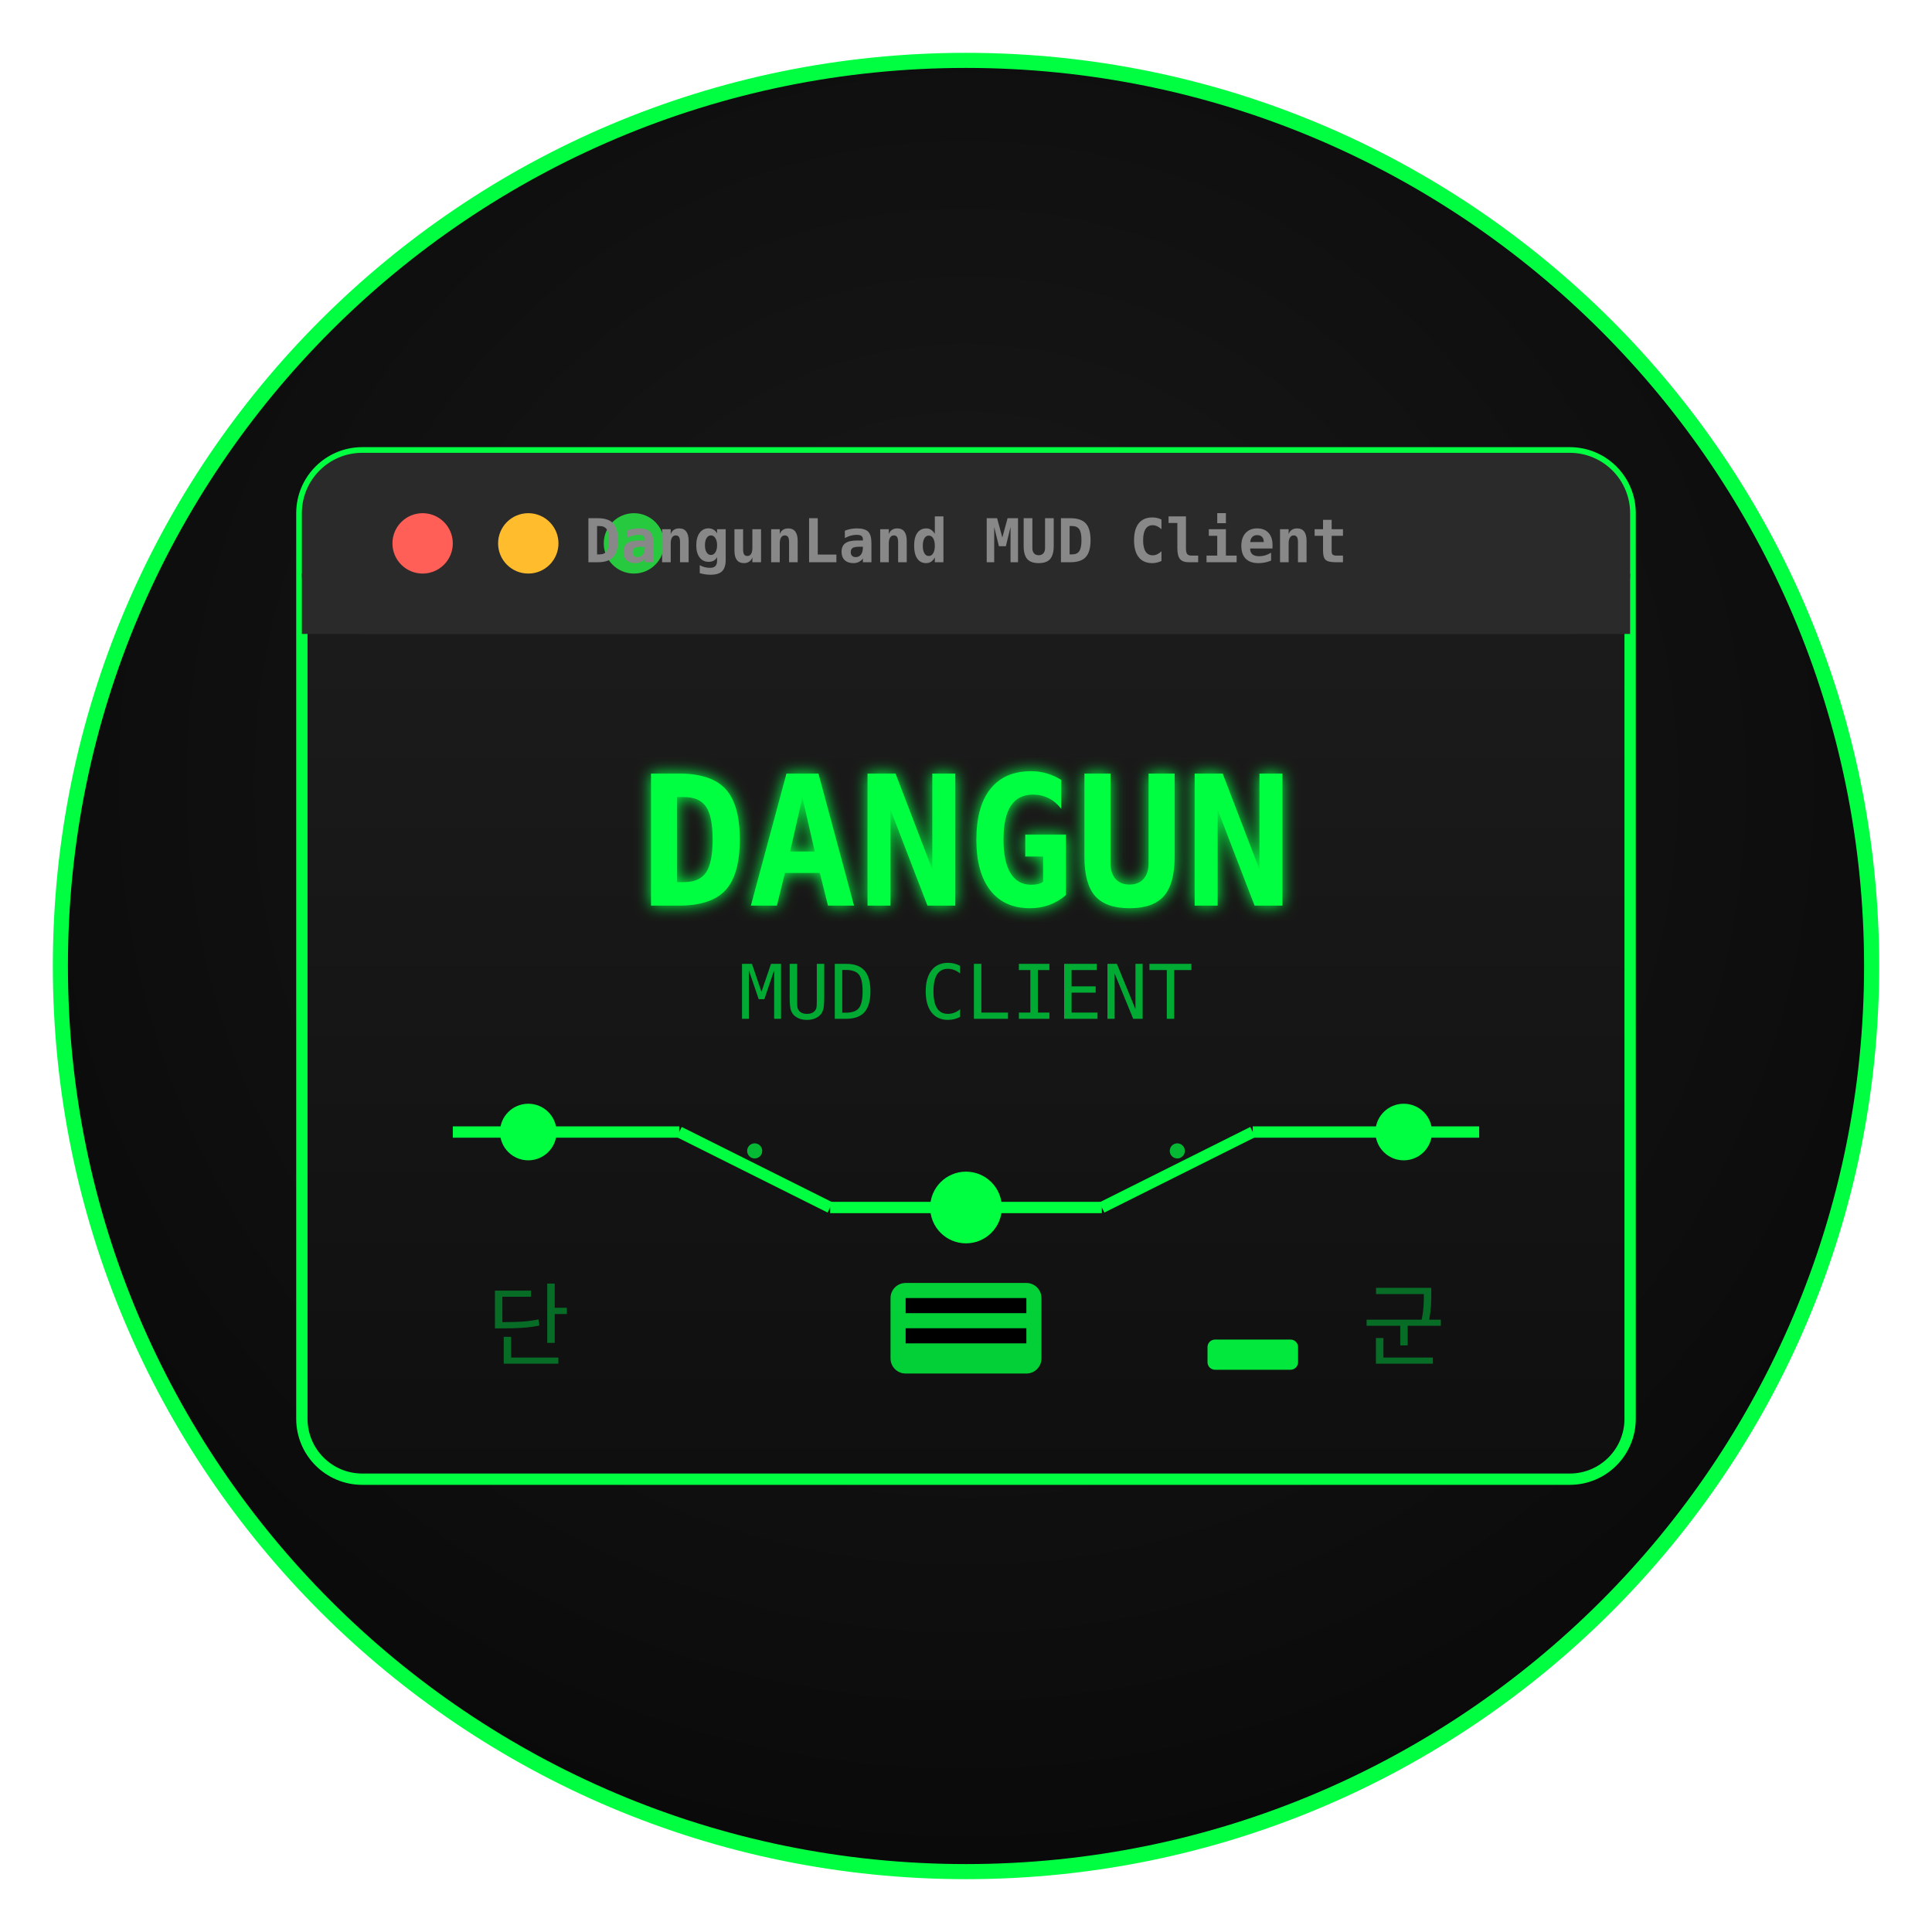
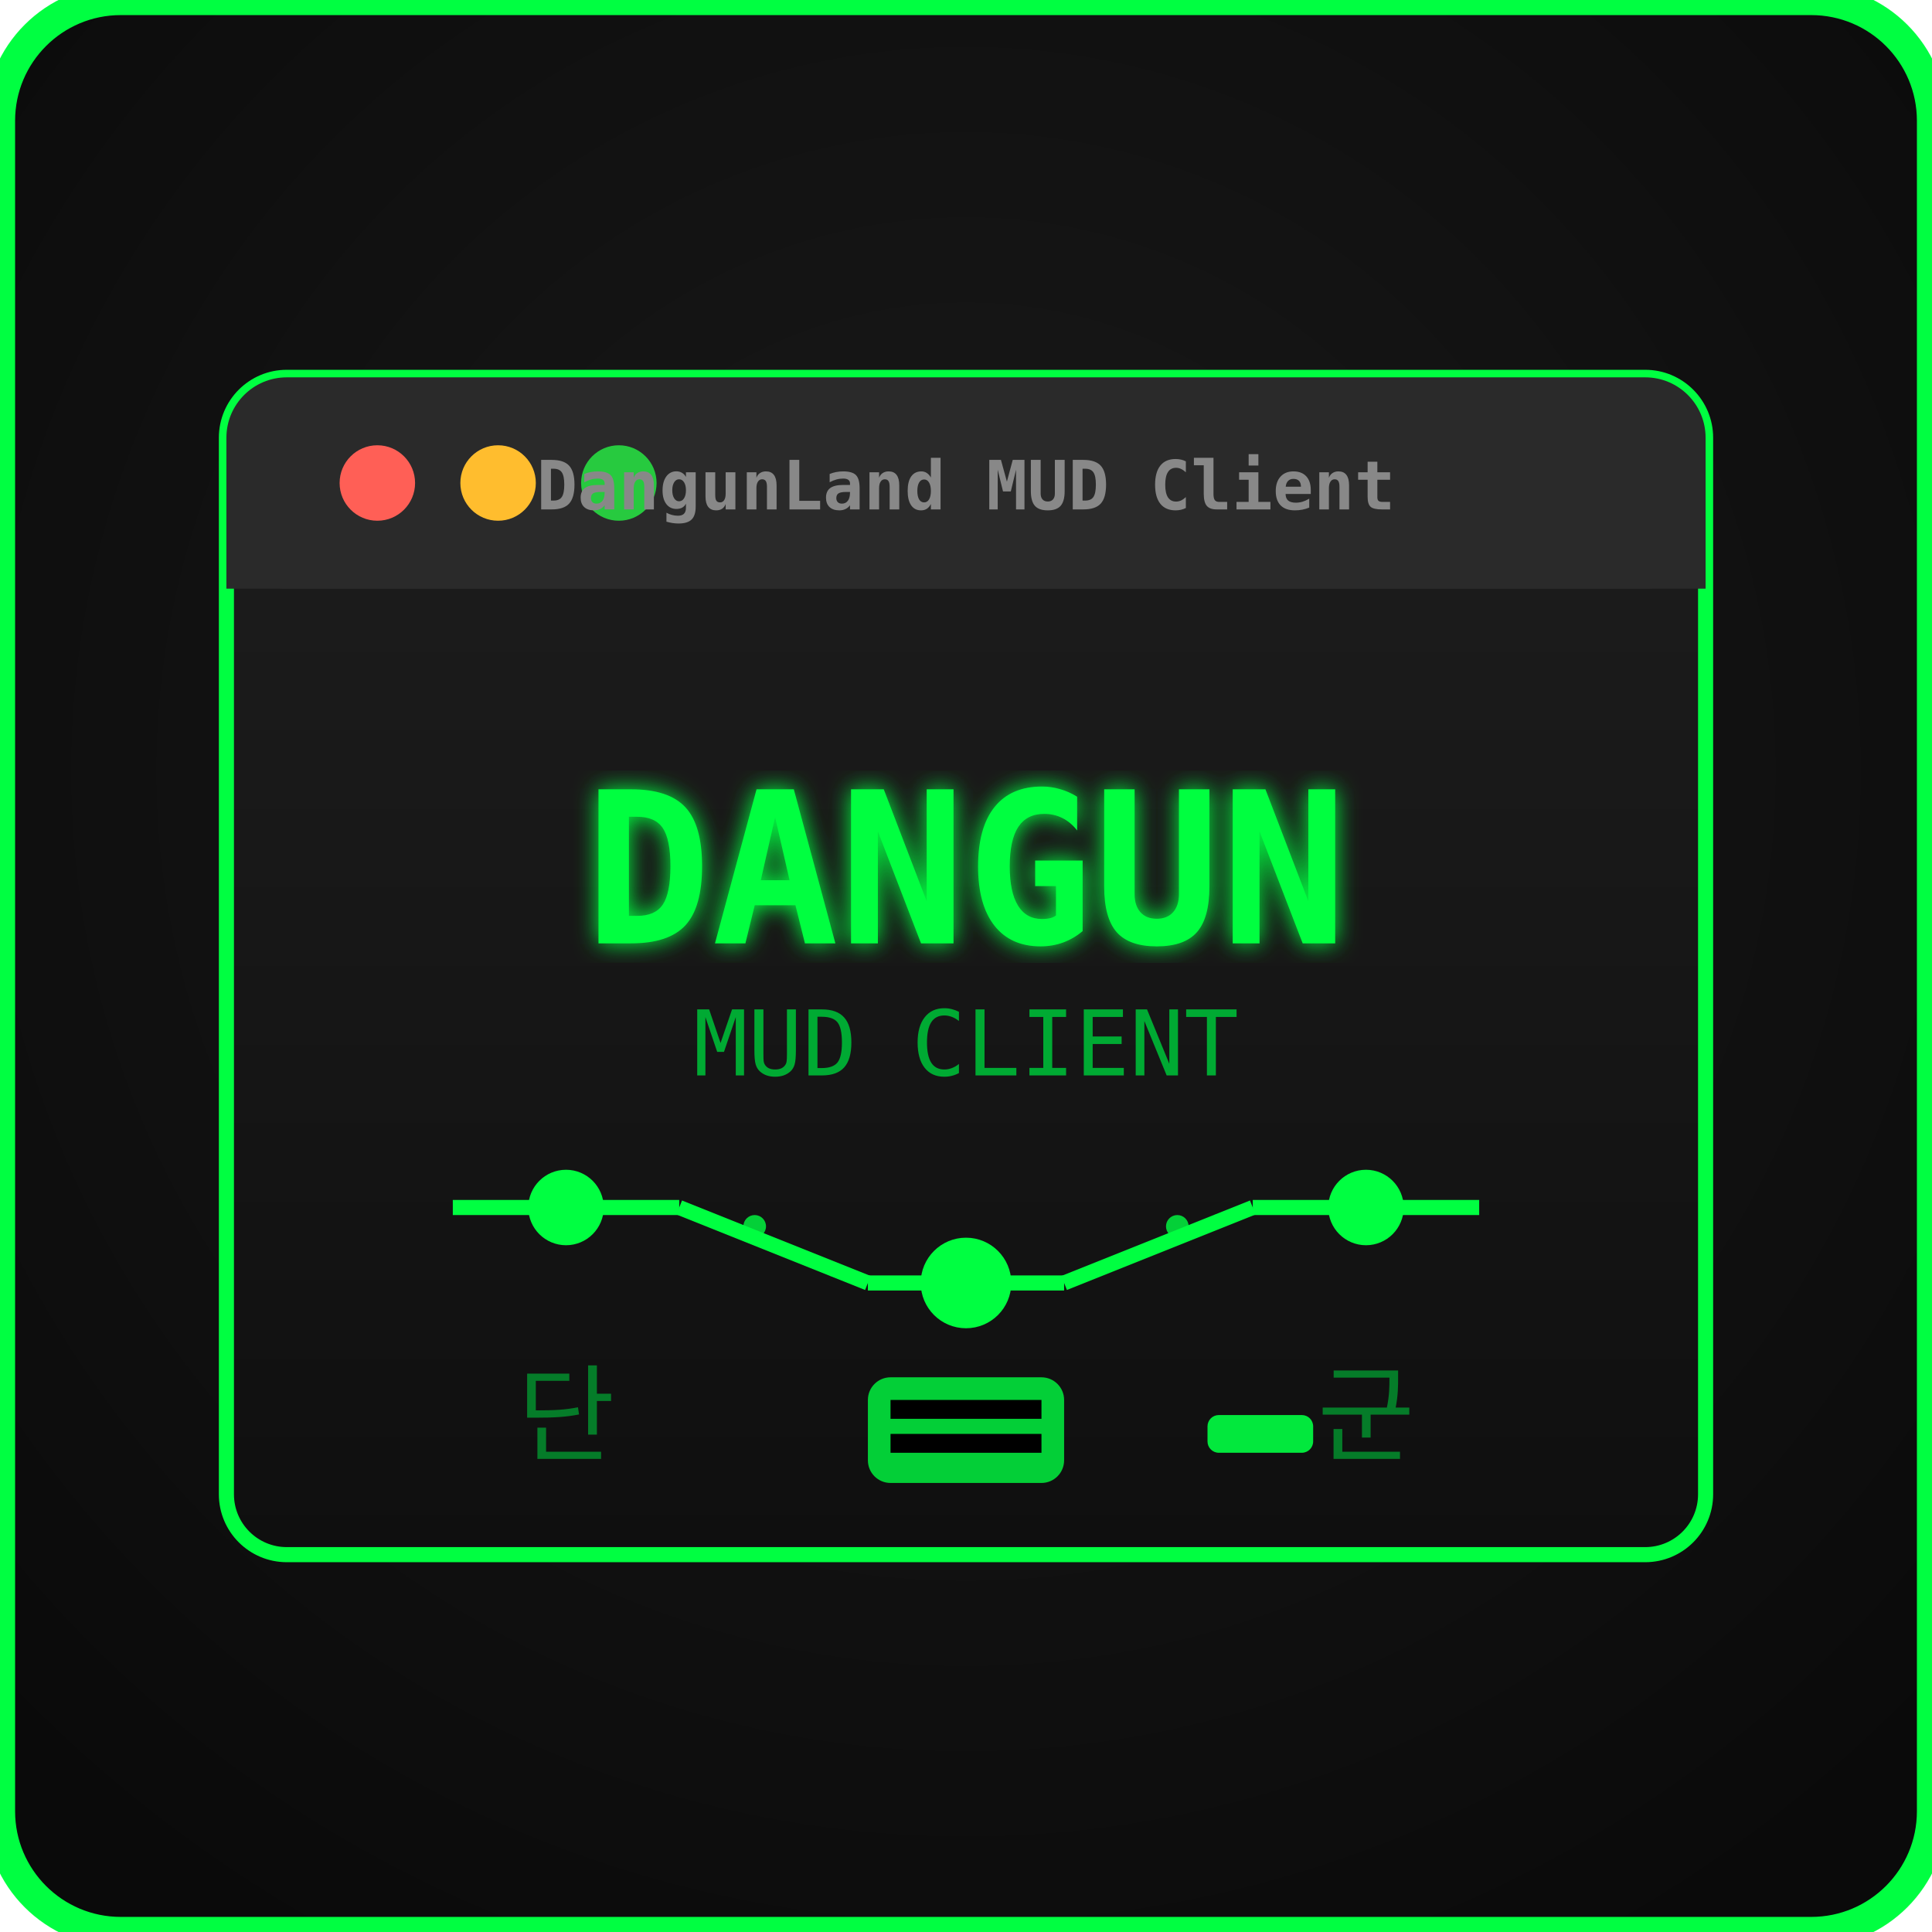
<svg xmlns="http://www.w3.org/2000/svg" width="512" height="512" viewBox="0 0 512 512">
  <defs>
-     <radialGradient id="bgGradient" cx="50%" cy="40%" r="60%">
+     <radialGradient id="bgGradient" cx="50%" cy="40%" r="70%">
      <stop offset="0%" style="stop-color:#1a1a1a;stop-opacity:1" />
      <stop offset="100%" style="stop-color:#0a0a0a;stop-opacity:1" />
    </radialGradient>
    <linearGradient id="terminalGradient" x1="0%" y1="0%" x2="0%" y2="100%">
      <stop offset="0%" style="stop-color:#1e1e1e;stop-opacity:1" />
      <stop offset="100%" style="stop-color:#0f0f0f;stop-opacity:1" />
    </linearGradient>
    <filter id="glow">
-       <feGaussianBlur stdDeviation="2" result="coloredBlur" />
+       <feGaussianBlur stdDeviation="3" result="coloredBlur" />
      <feMerge>
        <feMergeNode in="coloredBlur" />
        <feMergeNode in="SourceGraphic" />
      </feMerge>
    </filter>
  </defs>
-   <circle cx="256" cy="256" r="240" fill="url(#bgGradient)" stroke="#00ff41" stroke-width="4" />
-   <rect x="80" y="120" width="352" height="272" rx="16" fill="url(#terminalGradient)" stroke="#00ff41" stroke-width="3" />
-   <rect x="80" y="120" width="352" height="48" rx="16" fill="#2a2a2a" />
-   <rect x="80" y="152" width="352" height="16" fill="#2a2a2a" />
-   <circle cx="112" cy="144" r="8" fill="#ff5f56" />
-   <circle cx="140" cy="144" r="8" fill="#ffbd2e" />
-   <circle cx="168" cy="144" r="8" fill="#27ca3f" />
-   <text x="256" y="149" text-anchor="middle" fill="#888" font-size="16" font-family="monospace" font-weight="bold">DangunLand MUD Client</text>
-   <text x="256" y="240" text-anchor="middle" fill="#00ff41" font-size="48" font-family="monospace" font-weight="bold" filter="url(#glow)">DANGUN</text>
-   <text x="256" y="270" text-anchor="middle" fill="#00aa33" font-size="20" font-family="monospace">MUD CLIENT</text>
-   <g stroke="#00ff41" stroke-width="3" fill="none">
-     <line x1="120" y1="300" x2="180" y2="300" />
-     <line x1="332" y1="300" x2="392" y2="300" />
-     <line x1="180" y1="300" x2="220" y2="320" />
-     <line x1="332" y1="300" x2="292" y2="320" />
-     <line x1="220" y1="320" x2="292" y2="320" />
-     <circle cx="140" cy="300" r="6" fill="#00ff41" />
-     <circle cx="372" cy="300" r="6" fill="#00ff41" />
-     <circle cx="256" cy="320" r="8" fill="#00ff41" />
+   <rect x="0" y="0" width="512" height="512" rx="32" fill="url(#bgGradient)" stroke="#00ff41" stroke-width="8" />
+   <rect x="60" y="100" width="392" height="312" rx="16" fill="url(#terminalGradient)" stroke="#00ff41" stroke-width="4" />
+   <rect x="60" y="100" width="392" height="56" rx="16" fill="#2a2a2a" />
+   <rect x="60" y="140" width="392" height="16" fill="#2a2a2a" />
+   <circle cx="100" cy="128" r="10" fill="#ff5f56" />
+   <circle cx="132" cy="128" r="10" fill="#ffbd2e" />
+   <circle cx="164" cy="128" r="10" fill="#27ca3f" />
+   <text x="256" y="135" text-anchor="middle" fill="#888" font-size="18" font-family="monospace" font-weight="bold">DangunLand MUD Client</text>
+   <text x="256" y="250" text-anchor="middle" fill="#00ff41" font-size="56" font-family="monospace" font-weight="bold" filter="url(#glow)">DANGUN</text>
+   <text x="256" y="285" text-anchor="middle" fill="#00aa33" font-size="24" font-family="monospace">MUD CLIENT</text>
+   <g stroke="#00ff41" stroke-width="4" fill="none">
+     <line x1="120" y1="320" x2="180" y2="320" />
+     <line x1="332" y1="320" x2="392" y2="320" />
+     <line x1="180" y1="320" x2="230" y2="340" />
+     <line x1="332" y1="320" x2="282" y2="340" />
+     <line x1="230" y1="340" x2="282" y2="340" />
+     <circle cx="150" cy="320" r="8" fill="#00ff41" />
+     <circle cx="362" cy="320" r="8" fill="#00ff41" />
+     <circle cx="256" cy="340" r="10" fill="#00ff41" />
  </g>
-   <rect x="236" y="340" width="40" height="24" rx="4" fill="#00ff41" opacity="0.8" />
-   <rect x="240" y="344" width="32" height="4" fill="#000" />
-   <rect x="240" y="352" width="32" height="4" fill="#000" />
-   <rect x="320" y="355" width="24" height="8" rx="2" fill="#00ff41" opacity="0.9">
+   <rect x="230" y="365" width="52" height="28" rx="6" fill="#00ff41" opacity="0.8" />
+   <rect x="236" y="371" width="40" height="5" fill="#000" />
+   <rect x="236" y="380" width="40" height="5" fill="#000" />
+   <rect x="320" y="375" width="28" height="10" rx="3" fill="#00ff41" opacity="0.9">
    <animate attributeName="opacity" values="0.9;0.3;0.9" dur="1.5s" repeatCount="indefinite" />
  </rect>
-   <text x="140" y="360" text-anchor="middle" fill="#00aa33" font-size="24" font-family="serif" opacity="0.6">단</text>
-   <text x="372" y="360" text-anchor="middle" fill="#00aa33" font-size="24" font-family="serif" opacity="0.6">군</text>
-   <g fill="#00ff41" opacity="0.7">
-     <circle cx="200" cy="305" r="2">
+   <text x="150" y="385" text-anchor="middle" fill="#00aa33" font-size="28" font-family="serif" opacity="0.7">단</text>
+   <text x="362" y="385" text-anchor="middle" fill="#00aa33" font-size="28" font-family="serif" opacity="0.7">군</text>
+   <g fill="#00ff41" opacity="0.8">
+     <circle cx="200" cy="325" r="3">
      <animate attributeName="cx" values="200;250;200" dur="2s" repeatCount="indefinite" />
-       <animate attributeName="opacity" values="0.7;0.3;0.7" dur="2s" repeatCount="indefinite" />
+       <animate attributeName="opacity" values="0.8;0.3;0.8" dur="2s" repeatCount="indefinite" />
    </circle>
-     <circle cx="312" cy="305" r="2">
+     <circle cx="312" cy="325" r="3">
      <animate attributeName="cx" values="312;262;312" dur="2.5s" repeatCount="indefinite" />
-       <animate attributeName="opacity" values="0.7;0.3;0.7" dur="2.5s" repeatCount="indefinite" />
+       <animate attributeName="opacity" values="0.8;0.3;0.8" dur="2.5s" repeatCount="indefinite" />
    </circle>
  </g>
</svg>
